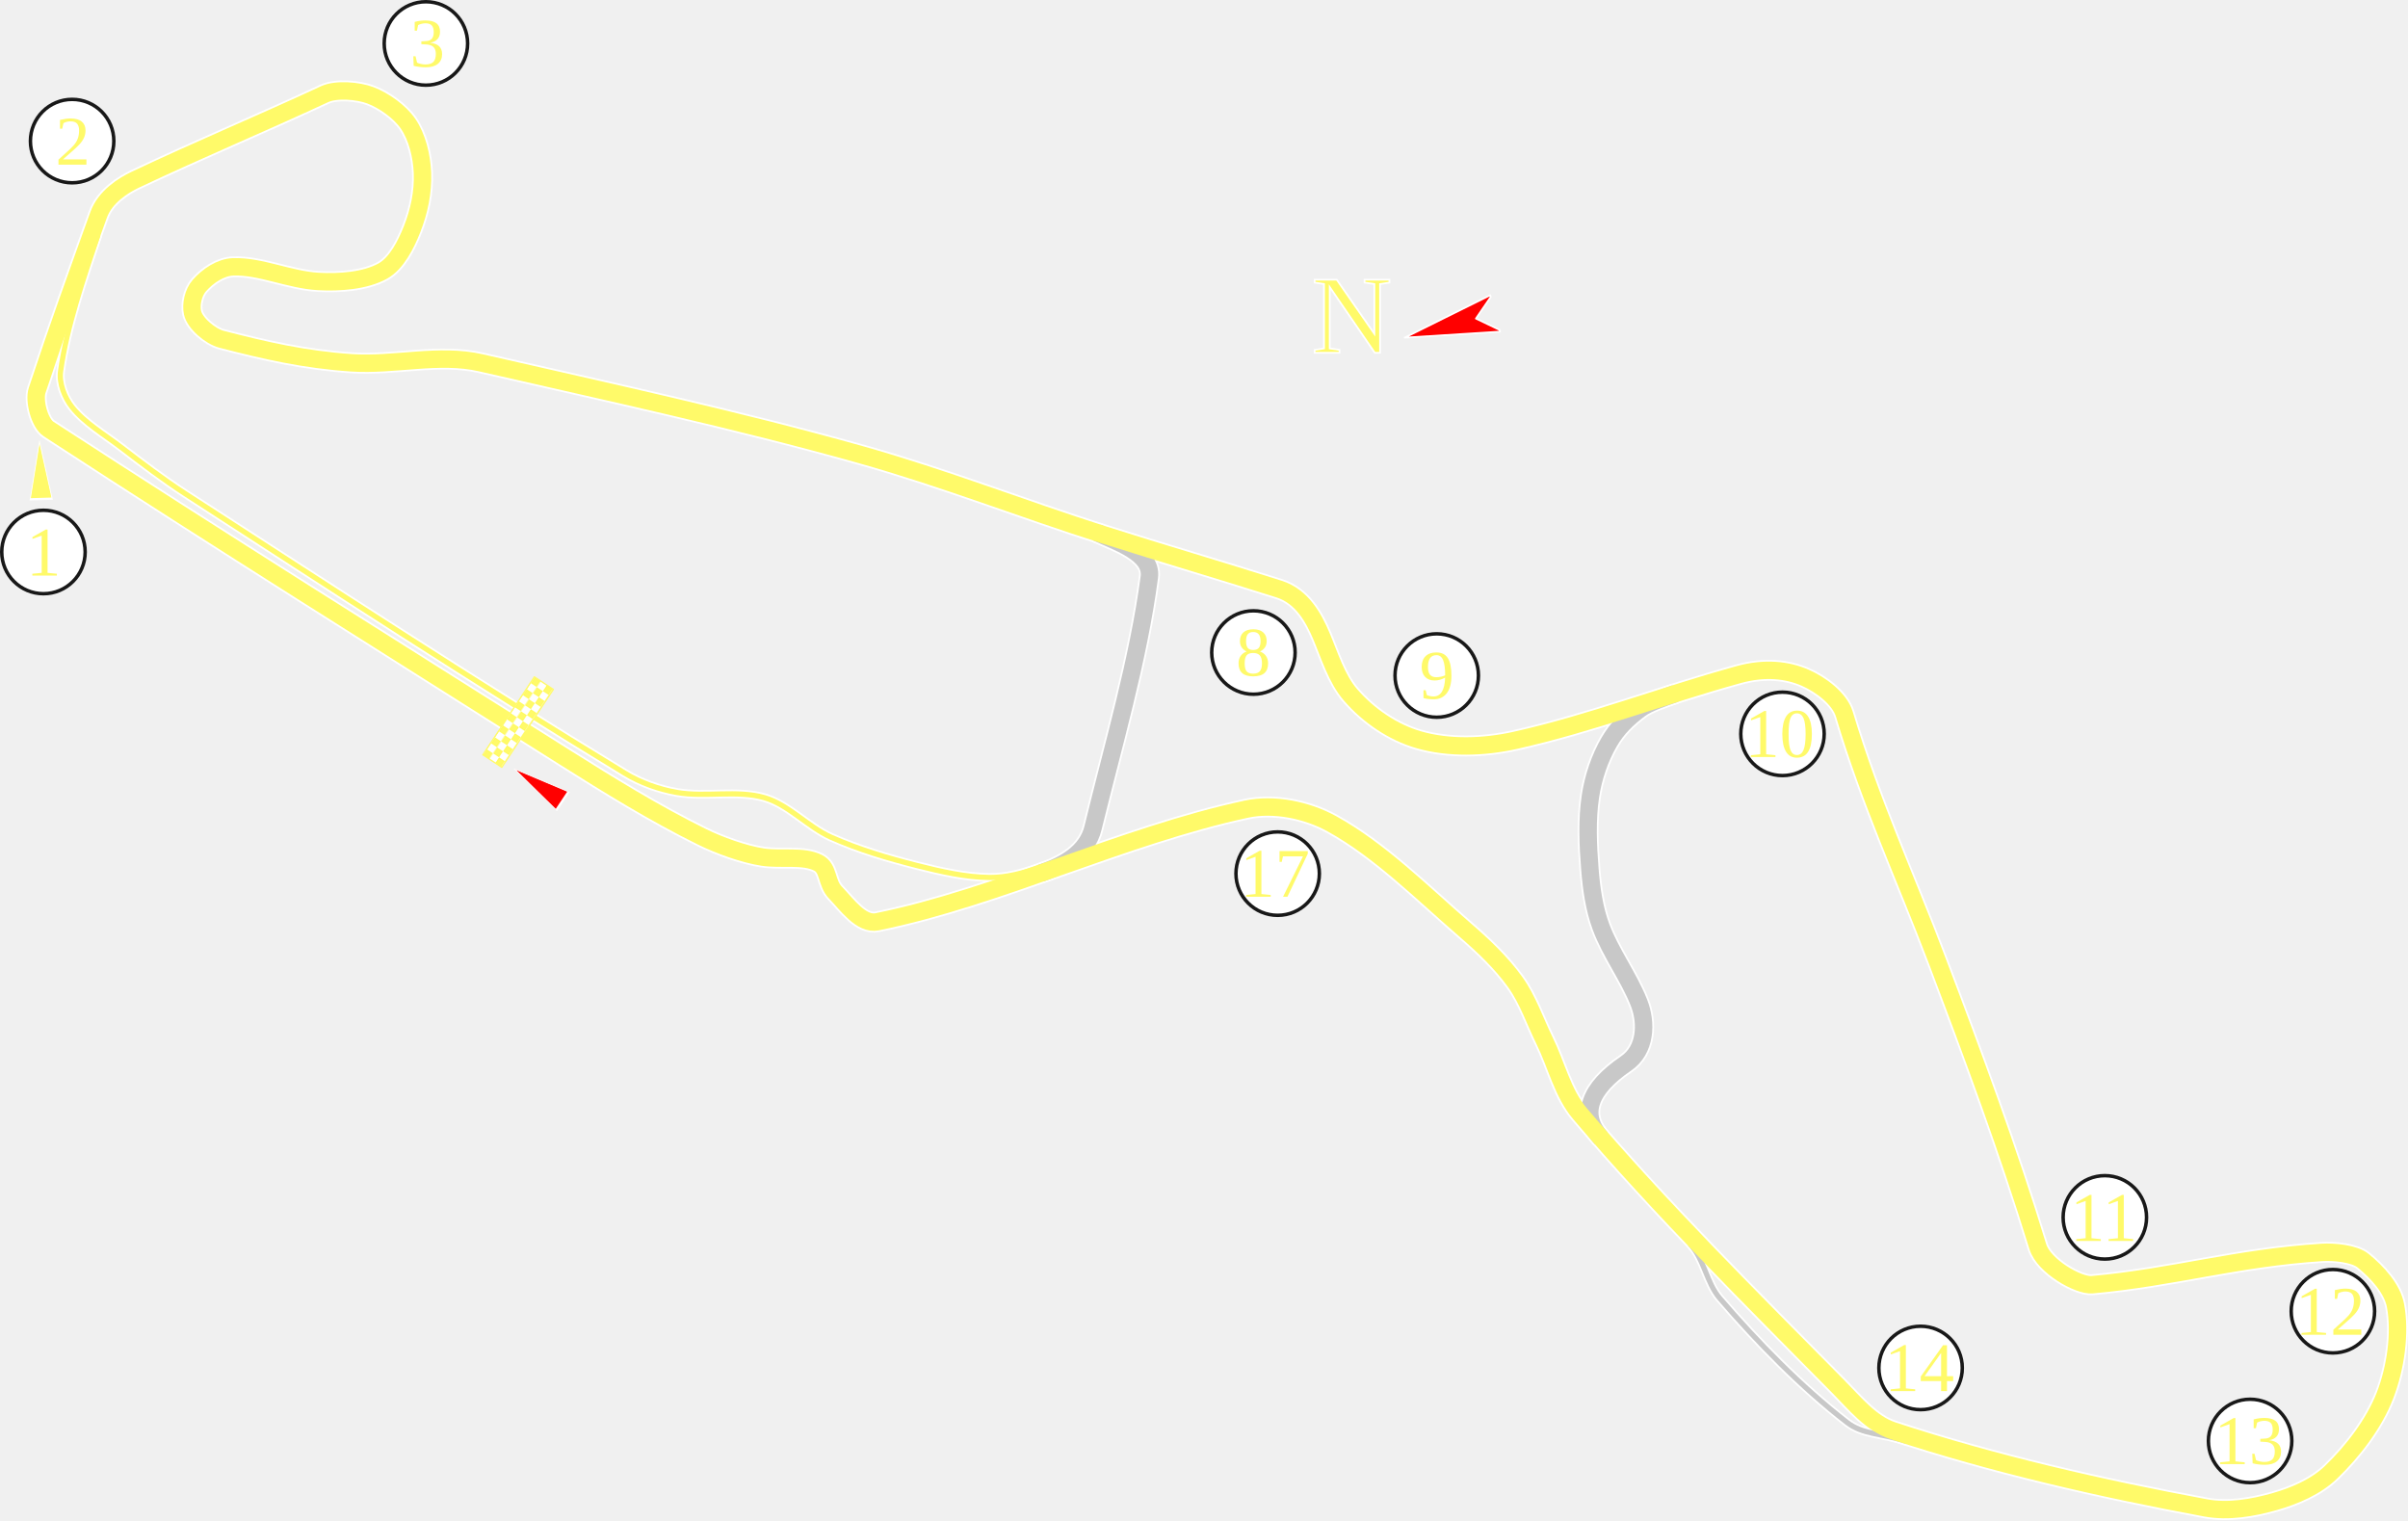
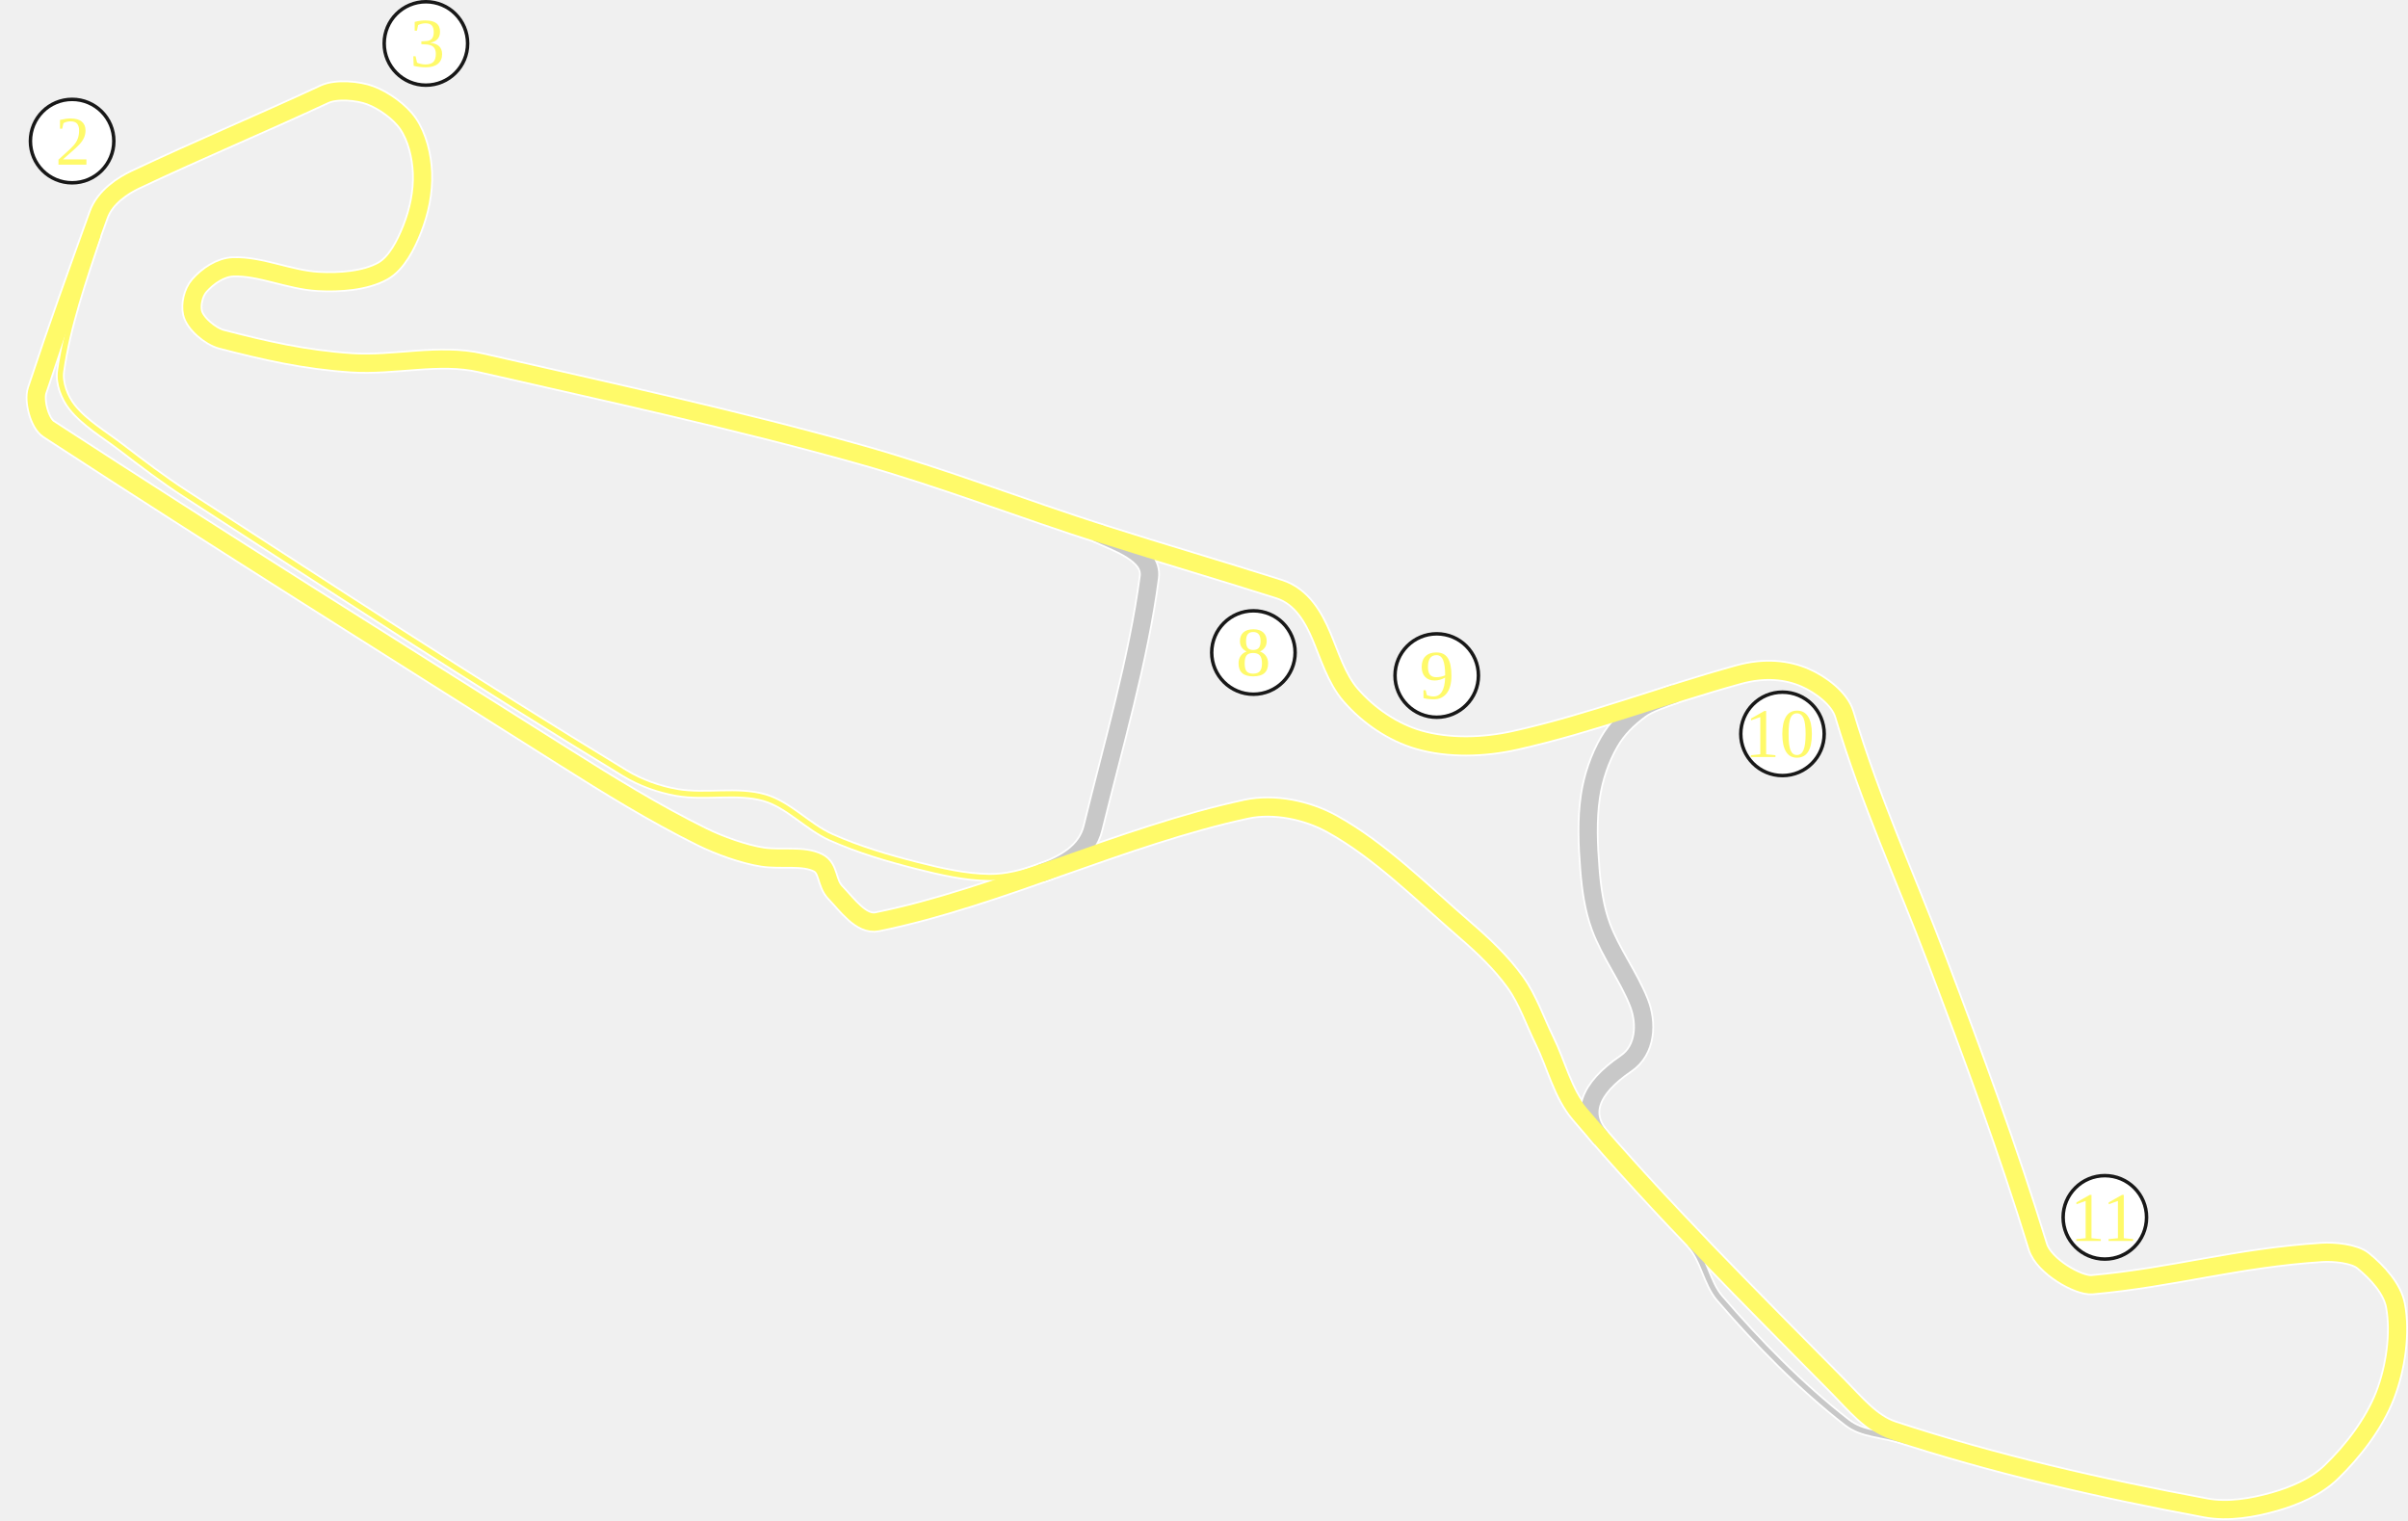
<svg xmlns="http://www.w3.org/2000/svg" xmlns:xlink="http://www.w3.org/1999/xlink" width="1381.258" height="871.851" id="svg2383" version="1.0">
  <defs id="defs2385">
    <clipPath clipPathUnits="userSpaceOnUse" id="clipPath9724">
      <path id="path9726" d="M 727.239,720.308 C 1333.36,720.308 1939.48,720.308 2545.601,720.308 C 2545.601,974.893 2545.601,1229.478 2545.601,1484.063 C 1939.48,1484.063 1333.36,1484.063 727.239,1484.063 C 727.239,1229.478 727.239,974.893 727.239,720.308 L 727.239,720.308 z" style="fill:#6a6a6a;fill-opacity:1;fill-rule:nonzero;stroke:#010101;stroke-width:0.943;stroke-linecap:round;stroke-linejoin:round;stroke-miterlimit:4;stroke-dasharray:none;stroke-dashoffset:0;stroke-opacity:1" />
    </clipPath>
    <clipPath clipPathUnits="userSpaceOnUse" id="clipPath3490">
      <rect style="opacity:1;fill:#006a00;fill-opacity:1;fill-rule:nonzero;stroke:none" id="rect3492" width="1511.787" height="1003.748" x="683.14" y="104.104" transform="matrix(-0.7183395,0.6956928,-0.6956928,-0.7183395,0,0)" />
    </clipPath>
    <pattern patternUnits="userSpaceOnUse" width="18.181" height="18.138" patternTransform="matrix(0.1737876,0,0,0.1737876,763.4772,1693.907)" id="pattern4912">
      <g id="g4907" transform="translate(-1025.535,-1215.281)">
        <rect style="opacity:1;fill:#fffa69 ;fill-opacity:1;stroke:none;stroke-width:0.5;stroke-linecap:round;stroke-linejoin:round;stroke-miterlimit:4;stroke-dasharray:none;stroke-dashoffset:0;stroke-opacity:1" id="rect4899" width="18.173" height="18.096" x="1025.535" y="1215.281" />
        <rect style="opacity:1;fill:#ffffff;fill-opacity:1;stroke:none;stroke-width:0.5;stroke-linecap:round;stroke-linejoin:round;stroke-miterlimit:4;stroke-dasharray:none;stroke-dashoffset:0;stroke-opacity:1" id="rect4903" width="9.075" height="9.075" x="1025.535" y="1215.281" />
        <rect style="opacity:1;fill:#ffffff;fill-opacity:1;stroke:none;stroke-width:0.5;stroke-linecap:round;stroke-linejoin:round;stroke-miterlimit:4;stroke-dasharray:none;stroke-dashoffset:0;stroke-opacity:1" id="rect4905" width="9.075" height="9.075" x="1034.641" y="1224.344" />
      </g>
    </pattern>
    <pattern xlink:href="#pattern4912" id="pattern4166" patternTransform="matrix(0.4562459,1.6264824e-8,-1.6264824e-8,0.4562459,-1778.227,454.6431)" />
    <clipPath clipPathUnits="userSpaceOnUse" id="clipPath3494">
      <rect style="opacity:1;fill:#006a00;fill-opacity:1;fill-rule:nonzero;stroke:none" id="rect3496" width="2168.193" height="1468.418" x="-4232.846" y="-2372.13" transform="matrix(-0.9472965,-0.3203582,0.9519016,-0.3064038,0,0)" />
    </clipPath>
    <clipPath clipPathUnits="userSpaceOnUse" id="clipPath9716">
      <path id="path9718" d="M 871.135,932.363 C 1314.876,1345.252 1758.616,1758.14 2202.356,2171.029 C 2375.779,1984.647 2549.202,1798.266 2722.625,1611.884 C 2278.885,1198.996 1835.145,786.108 1391.405,373.219 C 1217.982,559.601 1044.559,745.982 871.135,932.363 z" style="fill:#6a6a6a;fill-opacity:1;fill-rule:nonzero;stroke:#010101;stroke-width:0.943;stroke-linecap:round;stroke-linejoin:round;stroke-miterlimit:4;stroke-dasharray:none;stroke-dashoffset:0;stroke-opacity:1" />
    </clipPath>
  </defs>
  <g id="layer1" transform="translate(-1452.913,-778.47)">
    <path id="path3190" d="M 2082.047,1083.916 C 2092.341,1088.969 2114.033,1095.487 2112.18,1109.488 C 2105.858,1157.267 2091.414,1206.07 2079.878,1253.351 C 2076.41,1267.564 2063.215,1274.784 2049.894,1279.297" style="fill:none;fill-rule:evenodd;stroke:white;stroke-width:12;stroke-linecap:butt;stroke-linejoin:round;stroke-miterlimit:4;stroke-dasharray:none;stroke-opacity:1" />
    <path id="path3192" d="M 2371.342,1431.31 C 2359.005,1417.763 2364.424,1402.867 2385.624,1388.466 C 2396.973,1380.756 2397.661,1365.259 2393.026,1353.547 C 2387.086,1338.535 2376.771,1325.012 2371.193,1309.88 C 2367.399,1299.589 2365.79,1288.257 2364.912,1277.278 C 2363.796,1263.333 2363.139,1248.825 2365.211,1235.107 C 2366.828,1224.399 2370.585,1213.278 2375.978,1204.001 C 2380.555,1196.13 2386.275,1190.63 2393.55,1185.159 C 2398.338,1181.557 2407.831,1178.479 2413.963,1176.261" style="fill:none;fill-rule:evenodd;stroke:white;stroke-width:12;stroke-linecap:butt;stroke-linejoin:round;stroke-miterlimit:4;stroke-dasharray:none;stroke-opacity:1" />
    <path id="path3194" d="M 1776.6,1212.675 C 1677,1149.753 1579.637,1088.915 1480.799,1024.547 C 1475.572,1021.143 1472.289,1008.252 1474.219,1002.414 C 1486.785,964.413 1496.464,937.963 1509.512,901.62 C 1513.208,891.324 1523.842,884.704 1530.448,881.581 C 1567.709,863.967 1603.864,848.922 1639.018,832.53 C 1645.812,829.363 1658.418,830.51 1665.338,833.129 C 1673.174,836.093 1682.248,842.62 1686.873,849.279 C 1692.217,856.976 1694.874,867.993 1695.247,877.693 C 1695.672,888.73 1693.343,899.694 1689.265,909.995 C 1685.766,918.836 1680.366,929.561 1672.516,933.922 C 1662.42,939.531 1647.716,940.587 1635.429,939.904 C 1619.004,938.991 1602.219,930.984 1586.677,931.529 C 1579.488,931.782 1572.113,936.724 1567.236,942.297 C 1563.738,946.295 1562.298,953.123 1563.348,957.849 C 1564.691,963.891 1573.54,971.404 1580.097,973.103 C 1604.729,979.486 1627.711,984.779 1654.571,986.562 C 1679.174,988.195 1704.773,981.062 1728.745,986.562 C 1801.845,1003.333 1874.669,1019.027 1946.484,1039.202 C 1993.907,1052.525 2039.191,1070.297 2086.159,1085.262 C 2120.544,1096.218 2152.461,1105.472 2186.654,1116.368 C 2199.902,1120.589 2206.592,1133.145 2210.88,1143.286 C 2215.467,1154.134 2219.597,1167.829 2227.629,1177.083 C 2237.941,1188.965 2251.986,1198.543 2266.81,1202.805 C 2283.889,1207.715 2303.998,1207.175 2322.142,1203.104 C 2366.209,1193.217 2405.993,1177.637 2450.153,1165.419 C 2465.321,1161.222 2478.278,1162.742 2488.436,1167.213 C 2497.365,1171.143 2508.191,1179.216 2510.868,1188.149 C 2526.025,1238.729 2545.862,1281.439 2563.807,1328.722 C 2584.9,1384.299 2604.91,1438.379 2621.831,1493.521 C 2625.287,1504.785 2645.203,1516.049 2652.936,1515.355 C 2699.606,1511.168 2735.724,1499.968 2784.836,1496.811 C 2791.554,1496.379 2803.365,1497.425 2808.464,1501.597 C 2816.525,1508.192 2825.168,1517.511 2827.007,1527.319 C 2829.954,1543.033 2827.072,1563.159 2821.026,1578.762 C 2814.709,1595.062 2802.557,1610.868 2789.92,1623.028 C 2781.421,1631.206 2769.069,1636.532 2757.618,1639.777 C 2745.142,1643.312 2731.026,1645.76 2718.138,1643.366 C 2658.048,1632.201 2596.387,1618.116 2538.684,1599.1 C 2526.201,1594.987 2516.929,1583.452 2507.578,1573.977 C 2457.111,1522.836 2405.481,1471.706 2359.229,1417.253 C 2349.252,1405.507 2345.742,1389.303 2338.891,1375.38 C 2333.379,1364.179 2329.334,1351.913 2322.142,1341.882 C 2314.18,1330.777 2303.869,1320.99 2293.429,1311.973 C 2268.776,1290.682 2244.624,1266.294 2216.862,1250.958 C 2202.751,1243.164 2183.765,1239.144 2167.811,1242.584 C 2096.829,1257.887 2025.459,1293.095 1956.054,1307.188 C 1946.898,1309.047 1938.745,1297.276 1932.127,1290.438 C 1926.781,1284.914 1928.476,1276.584 1922.257,1273.39 C 1913.721,1269.007 1901.206,1271.678 1890.554,1270.1 C 1879.671,1268.488 1865.345,1263.276 1855.56,1258.436 C 1828.258,1244.931 1802.618,1229.112 1776.6,1212.675 z" style="fill:none;fill-rule:evenodd;stroke:white;stroke-width:12;stroke-linecap:butt;stroke-linejoin:round;stroke-miterlimit:4;stroke-dasharray:none;stroke-opacity:1" />
    <path id="path3186" d="M 2546.834,1605.306 C 2531.555,1600.322 2521.506,1601.403 2512.364,1594.315 C 2486.014,1573.887 2461.304,1548.604 2439.385,1523.131 C 2431.793,1514.308 2430.382,1500.425 2422.281,1491.951" style="fill:none;fill-rule:evenodd;stroke:white;stroke-width:5;stroke-linecap:butt;stroke-linejoin:round;stroke-miterlimit:4;stroke-dasharray:none;stroke-opacity:1" />
    <path id="path3188" d="M 2049.446,1275.858 C 2039.912,1279.26 2030.286,1281.847 2020.658,1281.765 C 2006.758,1281.647 1992.456,1278.349 1978.785,1274.886 C 1962.148,1270.672 1945.368,1265.695 1929.735,1258.735 C 1916.256,1252.734 1905.302,1240.028 1891.451,1236.004 C 1875.792,1231.454 1857.56,1235.881 1841.204,1233.013 C 1830.841,1231.196 1820.361,1227.456 1811.294,1221.947 C 1726.347,1170.33 1642.763,1115.724 1559.161,1061.634 C 1546.455,1053.414 1534.389,1044.207 1522.373,1035.015 C 1512.755,1027.658 1501.504,1021.105 1494.258,1011.985 C 1489.939,1006.549 1486.707,998.312 1487.678,991.348 C 1491.293,965.412 1500.564,938.857 1509.063,913.285" style="fill:none;fill-rule:evenodd;stroke:white;stroke-width:5;stroke-linecap:butt;stroke-linejoin:round;stroke-miterlimit:4;stroke-dasharray:none;stroke-opacity:1" />
    <path style="fill:none;fill-rule:evenodd;stroke:#c8c8c8;stroke-width:10;stroke-linecap:butt;stroke-linejoin:round;stroke-miterlimit:4;stroke-dasharray:none;stroke-opacity:1" d="M 2082.047,1083.916 C 2092.341,1088.969 2114.033,1095.487 2112.18,1109.488 C 2105.858,1157.267 2091.414,1206.07 2079.878,1253.351 C 2076.41,1267.564 2063.215,1274.784 2049.894,1279.297" id="path3178" />
    <path style="fill:none;fill-rule:evenodd;stroke:#c8c8c8;stroke-width:10;stroke-linecap:butt;stroke-linejoin:round;stroke-miterlimit:4;stroke-dasharray:none;stroke-opacity:1" d="M 2371.342,1431.31 C 2359.005,1417.763 2364.424,1402.867 2385.624,1388.466 C 2396.973,1380.756 2397.661,1365.259 2393.026,1353.547 C 2387.086,1338.535 2376.771,1325.012 2371.193,1309.88 C 2367.399,1299.589 2365.79,1288.257 2364.912,1277.278 C 2363.796,1263.333 2363.139,1248.825 2365.211,1235.107 C 2366.828,1224.399 2370.585,1213.278 2375.978,1204.001 C 2380.555,1196.13 2386.275,1190.63 2393.55,1185.159 C 2398.338,1181.557 2407.831,1178.479 2413.963,1176.261" id="path3180" />
    <path style="fill:none;fill-rule:evenodd;stroke:#c8c8c8;stroke-width:3;stroke-linecap:butt;stroke-linejoin:round;stroke-miterlimit:4;stroke-dasharray:none;stroke-opacity:1" d="M 2546.834,1605.306 C 2531.555,1600.322 2521.506,1601.403 2512.364,1594.315 C 2486.014,1573.887 2461.304,1548.604 2439.385,1523.131 C 2431.793,1514.308 2430.382,1500.425 2422.281,1491.951" id="path3182" />
    <path style="fill:none;fill-rule:evenodd;stroke:#fffa69;stroke-width:10;stroke-linecap:butt;stroke-linejoin:round;stroke-miterlimit:4;stroke-dasharray:none;stroke-opacity:1" d="M 1776.6,1212.675 C 1677,1149.753 1579.637,1088.915 1480.799,1024.547 C 1475.572,1021.143 1472.289,1008.252 1474.219,1002.414 C 1486.785,964.413 1496.464,937.963 1509.512,901.62 C 1513.208,891.324 1523.842,884.704 1530.448,881.581 C 1567.709,863.967 1603.864,848.922 1639.018,832.53 C 1645.812,829.363 1658.418,830.51 1665.338,833.129 C 1673.174,836.093 1682.248,842.62 1686.873,849.279 C 1692.217,856.976 1694.874,867.993 1695.247,877.693 C 1695.672,888.73 1693.343,899.694 1689.265,909.995 C 1685.766,918.836 1680.366,929.561 1672.516,933.922 C 1662.42,939.531 1647.716,940.587 1635.429,939.904 C 1619.004,938.991 1602.219,930.984 1586.677,931.529 C 1579.488,931.782 1572.113,936.724 1567.236,942.297 C 1563.738,946.295 1562.298,953.123 1563.348,957.849 C 1564.691,963.891 1573.54,971.404 1580.097,973.103 C 1604.729,979.486 1627.711,984.779 1654.571,986.562 C 1679.174,988.195 1704.773,981.062 1728.745,986.562 C 1801.845,1003.333 1874.669,1019.027 1946.484,1039.202 C 1993.907,1052.525 2039.191,1070.297 2086.159,1085.262 C 2120.544,1096.218 2152.461,1105.472 2186.654,1116.368 C 2199.902,1120.589 2206.592,1133.145 2210.88,1143.286 C 2215.467,1154.134 2219.597,1167.829 2227.629,1177.083 C 2237.941,1188.965 2251.986,1198.543 2266.81,1202.805 C 2283.889,1207.715 2303.998,1207.175 2322.142,1203.104 C 2366.209,1193.217 2405.993,1177.637 2450.153,1165.419 C 2465.321,1161.222 2478.278,1162.742 2488.436,1167.213 C 2497.365,1171.143 2508.191,1179.216 2510.868,1188.149 C 2526.025,1238.729 2545.862,1281.439 2563.807,1328.722 C 2584.9,1384.299 2604.91,1438.379 2621.831,1493.521 C 2625.287,1504.785 2645.203,1516.049 2652.936,1515.355 C 2699.606,1511.168 2735.724,1499.968 2784.836,1496.811 C 2791.554,1496.379 2803.365,1497.425 2808.464,1501.597 C 2816.525,1508.192 2825.168,1517.511 2827.007,1527.319 C 2829.954,1543.033 2827.072,1563.159 2821.026,1578.762 C 2814.709,1595.062 2802.557,1610.868 2789.92,1623.028 C 2781.421,1631.206 2769.069,1636.532 2757.618,1639.777 C 2745.142,1643.312 2731.026,1645.76 2718.138,1643.366 C 2658.048,1632.201 2596.387,1618.116 2538.684,1599.1 C 2526.201,1594.987 2516.929,1583.452 2507.578,1573.977 C 2457.111,1522.836 2405.481,1471.706 2359.229,1417.253 C 2349.252,1405.507 2345.742,1389.303 2338.891,1375.38 C 2333.379,1364.179 2329.334,1351.913 2322.142,1341.882 C 2314.18,1330.777 2303.869,1320.99 2293.429,1311.973 C 2268.776,1290.682 2244.624,1266.294 2216.862,1250.958 C 2202.751,1243.164 2183.765,1239.144 2167.811,1242.584 C 2096.829,1257.887 2025.459,1293.095 1956.054,1307.188 C 1946.898,1309.047 1938.745,1297.276 1932.127,1290.438 C 1926.781,1284.914 1928.476,1276.584 1922.257,1273.39 C 1913.721,1269.007 1901.206,1271.678 1890.554,1270.1 C 1879.671,1268.488 1865.345,1263.276 1855.56,1258.436 C 1828.258,1244.931 1802.618,1229.112 1776.6,1212.675 z" id="path2406" />
    <path style="fill:none;fill-rule:evenodd;stroke:#fffa69;stroke-width:3;stroke-linecap:butt;stroke-linejoin:round;stroke-miterlimit:4;stroke-dasharray:none;stroke-opacity:1" d="M 2049.446,1275.858 C 2039.912,1279.26 2030.286,1281.847 2020.658,1281.765 C 2006.758,1281.647 1992.456,1278.349 1978.785,1274.886 C 1962.148,1270.672 1945.368,1265.695 1929.735,1258.735 C 1916.256,1252.734 1905.302,1240.028 1891.451,1236.004 C 1875.792,1231.454 1857.56,1235.881 1841.204,1233.013 C 1830.841,1231.196 1820.361,1227.456 1811.294,1221.947 C 1726.347,1170.33 1642.763,1115.724 1559.161,1061.634 C 1546.455,1053.414 1534.389,1044.207 1522.373,1035.015 C 1512.755,1027.658 1501.504,1021.105 1494.258,1011.985 C 1489.939,1006.549 1486.707,998.312 1487.678,991.348 C 1491.293,965.412 1500.564,938.857 1509.063,913.285" id="path3184" />
    <g id="g3415" transform="translate(-2.392727,25.12364)">
      <path transform="translate(-291.884,-482.4902)" d="M 1812.491,1316.758 A 23.927,23.927 0 1 1 1764.636,1316.758 A 23.927,23.927 0 1 1 1812.491,1316.758 z" id="path3413" style="opacity:1;fill:white;fill-opacity:1;fill-rule:nonzero;stroke:#181818;stroke-width:2;stroke-linecap:round;stroke-linejoin:round;marker:none;marker-start:none;marker-mid:none;marker-end:none;stroke-miterlimit:4;stroke-dasharray:none;stroke-dashoffset:66;stroke-opacity:1;visibility:visible;display:inline;overflow:visible;enable-background:accumulate" />
      <text id="text3200" y="847.784" x="1487.08" style="font-size:40px;font-style:normal;font-weight:normal;writing-mode:lr-tb;fill:#fffa69;fill-opacity:1;stroke:none;stroke-width:1px;stroke-linecap:butt;stroke-linejoin:miter;stroke-opacity:1;font-family:Times New Roman" xml:space="preserve">
        <tspan y="847.784" x="1487.08" id="tspan3202">2</tspan>
      </text>
    </g>
    <g id="g3408" transform="translate(-8.374545,7.178182)">
      <path transform="translate(-82.9696,-520.5394)" d="M 1812.491,1316.758 A 23.927,23.927 0 1 1 1764.636,1316.758 A 23.927,23.927 0 1 1 1812.491,1316.758 z" id="path3406" style="opacity:1;fill:white;fill-opacity:1;fill-rule:nonzero;stroke:#181818;stroke-width:2;stroke-linecap:round;stroke-linejoin:round;marker:none;marker-start:none;marker-mid:none;marker-end:none;stroke-miterlimit:4;stroke-dasharray:none;stroke-dashoffset:66;stroke-opacity:1;visibility:visible;display:inline;overflow:visible;enable-background:accumulate" />
      <text id="text3204" y="809.5" x="1696.444" style="font-size:40px;font-style:normal;font-weight:normal;writing-mode:lr-tb;fill:#fffa69;fill-opacity:1;stroke:none;stroke-width:1px;stroke-linecap:butt;stroke-linejoin:miter;stroke-opacity:1;font-family:Times New Roman" xml:space="preserve">
        <tspan y="809.5" x="1696.444" id="tspan3206">3</tspan>
      </text>
    </g>
    <g id="g3373" transform="translate(1.196364,32.30182)">
      <path transform="translate(382.1278,-196.325)" d="M 1812.491,1316.758 A 23.927,23.927 0 1 1 1764.636,1316.758 A 23.927,23.927 0 1 1 1812.491,1316.758 z" id="path3371" style="opacity:1;fill:white;fill-opacity:1;fill-rule:nonzero;stroke:#181818;stroke-width:2;stroke-linecap:round;stroke-linejoin:round;marker:none;marker-start:none;marker-mid:none;marker-end:none;stroke-miterlimit:4;stroke-dasharray:none;stroke-dashoffset:66;stroke-opacity:1;visibility:visible;display:inline;overflow:visible;enable-background:accumulate" />
      <text id="text3224" y="1133.715" x="2160.633" style="font-size:40px;font-style:normal;font-weight:normal;writing-mode:lr-tb;fill:#fffa69;fill-opacity:1;stroke:none;stroke-width:1px;stroke-linecap:butt;stroke-linejoin:miter;stroke-opacity:1;font-family:Times New Roman" xml:space="preserve">
        <tspan y="1133.715" x="2160.633" id="tspan3226">8</tspan>
      </text>
    </g>
    <g id="g3366" transform="translate(-11.96364,17.94545)">
      <path transform="translate(500.4408,-168.7694)" d="M 1812.491,1316.758 A 23.927,23.927 0 1 1 1764.636,1316.758 A 23.927,23.927 0 1 1 1812.491,1316.758 z" id="path3364" style="opacity:1;fill:white;fill-opacity:1;fill-rule:nonzero;stroke:#181818;stroke-width:2;stroke-linecap:round;stroke-linejoin:round;marker:none;marker-start:none;marker-mid:none;marker-end:none;stroke-miterlimit:4;stroke-dasharray:none;stroke-dashoffset:66;stroke-opacity:1;visibility:visible;display:inline;overflow:visible;enable-background:accumulate" />
      <text id="text3228" y="1161.231" x="2279.073" style="font-size:40px;font-style:normal;font-weight:normal;writing-mode:lr-tb;fill:#fffa69;fill-opacity:1;stroke:none;stroke-width:1px;stroke-linecap:butt;stroke-linejoin:miter;stroke-opacity:1;font-family:Times New Roman" xml:space="preserve">
        <tspan y="1161.231" x="2279.073" id="tspan3230">9</tspan>
      </text>
    </g>
    <g id="g3359" transform="translate(-11.96364,0)">
      <path transform="translate(698.7728,-117.3649)" d="M 1812.491,1316.758 A 23.927,23.927 0 1 1 1764.636,1316.758 A 23.927,23.927 0 1 1 1812.491,1316.758 z" id="path3357" style="opacity:1;fill:white;fill-opacity:1;fill-rule:nonzero;stroke:#181818;stroke-width:2;stroke-linecap:round;stroke-linejoin:round;marker:none;marker-start:none;marker-mid:none;marker-end:none;stroke-miterlimit:4;stroke-dasharray:none;stroke-dashoffset:66;stroke-opacity:1;visibility:visible;display:inline;overflow:visible;enable-background:accumulate" />
      <text id="text3232" y="1212.675" x="2465.706" style="font-size:40px;font-style:normal;font-weight:normal;writing-mode:lr-tb;fill:#fffa69;fill-opacity:1;stroke:none;stroke-width:1px;stroke-linecap:butt;stroke-linejoin:miter;stroke-opacity:1;font-family:Times New Roman" xml:space="preserve">
        <tspan y="1212.675" x="2465.706" id="tspan3234">10</tspan>
      </text>
    </g>
    <g id="g3352" transform="translate(-5.981818,9.570909)">
      <path transform="translate(877.6952,150.3862)" d="M 1812.491,1316.758 A 23.927,23.927 0 1 1 1764.636,1316.758 A 23.927,23.927 0 1 1 1812.491,1316.758 z" id="path3350" style="opacity:1;fill:white;fill-opacity:1;fill-rule:nonzero;stroke:#181818;stroke-width:2;stroke-linecap:round;stroke-linejoin:round;marker:none;marker-start:none;marker-mid:none;marker-end:none;stroke-miterlimit:4;stroke-dasharray:none;stroke-dashoffset:66;stroke-opacity:1;visibility:visible;display:inline;overflow:visible;enable-background:accumulate" />
      <text id="text3236" y="1480.66" x="2646.356" style="font-size:40px;font-style:normal;font-weight:normal;writing-mode:lr-tb;fill:#fffa69;fill-opacity:1;stroke:none;stroke-width:1px;stroke-linecap:butt;stroke-linejoin:miter;stroke-opacity:1;font-family:Times New Roman" xml:space="preserve">
        <tspan y="1480.66" x="2646.356" id="tspan3238">11</tspan>
      </text>
    </g>
-     <g id="g3345" transform="translate(7.178182,15.55273)">
-       <path transform="translate(995.3536,198.2407)" d="M 1812.491,1316.758 A 23.927,23.927 0 1 1 1764.636,1316.758 A 23.927,23.927 0 1 1 1812.491,1316.758 z" id="path3343" style="opacity:1;fill:white;fill-opacity:1;fill-rule:nonzero;stroke:#181818;stroke-width:2;stroke-linecap:round;stroke-linejoin:round;marker:none;marker-start:none;marker-mid:none;marker-end:none;stroke-miterlimit:4;stroke-dasharray:none;stroke-dashoffset:66;stroke-opacity:1;visibility:visible;display:inline;overflow:visible;enable-background:accumulate" />
-       <text id="text3240" y="1528.515" x="2762.404" style="font-size:40px;font-style:normal;font-weight:normal;writing-mode:lr-tb;fill:#fffa69;fill-opacity:1;stroke:none;stroke-width:1px;stroke-linecap:butt;stroke-linejoin:miter;stroke-opacity:1;font-family:Times New Roman" xml:space="preserve">
-         <tspan y="1528.515" x="2762.404" id="tspan3242">12</tspan>
-       </text>
-     </g>
-     <g id="g3338" transform="translate(-5.981818,17.94545)">
-       <path transform="translate(961.0255,270.257)" d="M 1812.491,1316.758 A 23.927,23.927 0 1 1 1764.636,1316.758 A 23.927,23.927 0 1 1 1812.491,1316.758 z" id="path3336" style="opacity:1;fill:white;fill-opacity:1;fill-rule:nonzero;stroke:#181818;stroke-width:2;stroke-linecap:round;stroke-linejoin:round;marker:none;marker-start:none;marker-mid:none;marker-end:none;stroke-miterlimit:4;stroke-dasharray:none;stroke-dashoffset:66;stroke-opacity:1;visibility:visible;display:inline;overflow:visible;enable-background:accumulate" />
-       <text id="text3244" y="1600.297" x="2728.905" style="font-size:40px;font-style:normal;font-weight:normal;writing-mode:lr-tb;fill:#fffa69;fill-opacity:1;stroke:none;stroke-width:1px;stroke-linecap:butt;stroke-linejoin:miter;stroke-opacity:1;font-family:Times New Roman" xml:space="preserve">
-         <tspan y="1600.297" x="2728.905" id="tspan3246">13</tspan>
-       </text>
-     </g>
-     <g id="g3331" transform="translate(-23.92727,1.196364)">
-       <path transform="translate(789.9454,245.1333)" d="M 1812.491,1316.758 A 23.927,23.927 0 1 1 1764.636,1316.758 A 23.927,23.927 0 1 1 1812.491,1316.758 z" id="path3329" style="opacity:1;fill:white;fill-opacity:1;fill-rule:nonzero;stroke:#181818;stroke-width:2;stroke-linecap:round;stroke-linejoin:round;marker:none;marker-start:none;marker-mid:none;marker-end:none;stroke-miterlimit:4;stroke-dasharray:none;stroke-dashoffset:66;stroke-opacity:1;visibility:visible;display:inline;overflow:visible;enable-background:accumulate" />
-       <text id="text3248" y="1575.173" x="2557.825" style="font-size:40px;font-style:normal;font-weight:normal;writing-mode:lr-tb;fill:#fffa69;fill-opacity:1;stroke:none;stroke-width:1px;stroke-linecap:butt;stroke-linejoin:miter;stroke-opacity:1;font-family:Times New Roman" xml:space="preserve">
-         <tspan y="1575.173" x="2557.825" id="tspan3250">14</tspan>
-       </text>
-     </g>
-     <g id="g3310" transform="translate(-4.785455,16.74909)">
-       <path transform="translate(402.016,-53.95764)" d="M 1812.491,1316.758 A 23.927,23.927 0 1 1 1764.636,1316.758 A 23.927,23.927 0 1 1 1812.491,1316.758 z" id="path3308" style="opacity:1;fill:white;fill-opacity:1;fill-rule:nonzero;stroke:#181818;stroke-width:2;stroke-linecap:round;stroke-linejoin:round;marker:none;marker-start:none;marker-mid:none;marker-end:none;stroke-miterlimit:4;stroke-dasharray:none;stroke-dashoffset:66;stroke-opacity:1;visibility:visible;display:inline;overflow:visible;enable-background:accumulate" />
-       <text id="text3260" y="1276.082" x="2169.007" style="font-size:40px;font-style:normal;font-weight:normal;writing-mode:lr-tb;fill:#fffa69;fill-opacity:1;stroke:none;stroke-width:1px;stroke-linecap:butt;stroke-linejoin:miter;stroke-opacity:1;font-family:Times New Roman" xml:space="preserve">
-         <tspan y="1276.082" x="2169.007" id="tspan3262">17</tspan>
-       </text>
-     </g>
-     <g style="display:inline" id="g3804" transform="translate(131.7025,15.82416)" clip-path="url(#clipPath9724)">
-       <text id="text3180" y="964.988" x="2073.466" style="font-size:64px;font-style:normal;font-weight:normal;fill:#fffa69;fill-opacity:1;stroke:white;stroke-width:1px;stroke-linecap:butt;stroke-linejoin:miter;stroke-opacity:1;font-family:Times New Roman" xml:space="preserve">
-         <tspan y="964.988" x="2073.466" id="tspan3182">N</tspan>
-       </text>
-       <path id="path2745" d="M 2126.972,956.314 L 2176.032,931.974 L 2176.299,932.971 L 2167.812,945.371 L 2181.362,951.867 L 2181.628,952.863 L 2126.972,956.314 z" style="fill:red;fill-opacity:1;fill-rule:nonzero;stroke:white;stroke-width:1;stroke-linecap:round;stroke-linejoin:round;stroke-miterlimit:4;stroke-dasharray:none;stroke-dashoffset:0;stroke-opacity:1" />
-     </g>
-     <g style="display:inline" transform="matrix(-0.9828919,0.1841833,-0.1841833,-0.9828919,3318.916,1746.924)" id="g4801" clip-path="url(#clipPath9716)">
-       <path clip-path="url(#clipPath3494)" transform="matrix(-0.358939,0.3679125,-1.115112,-1.087914,3587.072,1686.658)" d="M 1695.937,1398.521 L 1671.456,1398.521 L 1683.696,1377.319 L 1695.937,1398.521 z" id="path3463" style="opacity:1;fill:red;fill-opacity:1;stroke:white;stroke-width:0.838;stroke-linecap:round;stroke-linejoin:miter;stroke-miterlimit:4;stroke-dasharray:none;stroke-dashoffset:0;stroke-opacity:1;display:inline" />
-       <rect clip-path="url(#clipPath3490)" ry="0" transform="matrix(-0.7183395,-0.6956928,0.6956928,-0.7183395,0,0)" y="376.017" x="-1620.884" height="53.589" width="13.041" id="rect3457" style="opacity:1;fill:url(#pattern4166);fill-opacity:1;stroke:#fffa69;stroke-width:0.75;stroke-linecap:round;stroke-linejoin:round;stroke-miterlimit:4;stroke-dasharray:none;stroke-dashoffset:0;stroke-opacity:1;display:inline" />
-     </g>
-     <g id="g3573">
-       <g transform="translate(-13.16,20.33818)" id="g3422">
-         <path style="opacity:1;fill:white;fill-opacity:1;fill-rule:nonzero;stroke:#181818;stroke-width:2;stroke-linecap:round;stroke-linejoin:round;marker:none;marker-start:none;marker-mid:none;marker-end:none;stroke-miterlimit:4;stroke-dasharray:none;stroke-dashoffset:66;stroke-opacity:1;visibility:visible;display:inline;overflow:visible;enable-background:accumulate" id="path3420" d="M 1812.491,1316.758 A 23.927,23.927 0 1 1 1764.636,1316.758 A 23.927,23.927 0 1 1 1812.491,1316.758 z" transform="translate(-297.5631,-242.0211)" />
-         <text xml:space="preserve" style="font-size:40px;font-style:normal;font-weight:normal;writing-mode:lr-tb;fill:#fffa69;fill-opacity:1;stroke:none;stroke-width:1px;stroke-linecap:butt;stroke-linejoin:miter;stroke-opacity:1;font-family:Times New Roman" x="1481.098" y="1088.253" id="text3196">
-           <tspan id="tspan3198" x="1481.098" y="1088.253">1</tspan>
-         </text>
-       </g>
-       <path clip-path="url(#clipPath3494)" transform="matrix(0.5137774,-1.5149529e-2,4.5917146e-2,1.557217,547.2683,-1087.613)" d="M 1695.937,1398.521 L 1671.456,1398.521 L 1683.696,1377.319 L 1695.937,1398.521 z" id="path4044" style="fill:#fffa69;fill-opacity:1;stroke:white;stroke-width:0.838;stroke-linecap:round;stroke-linejoin:miter;stroke-miterlimit:4;stroke-dasharray:none;stroke-dashoffset:0;stroke-opacity:1;display:inline" />
-     </g>
  </g>
</svg>
